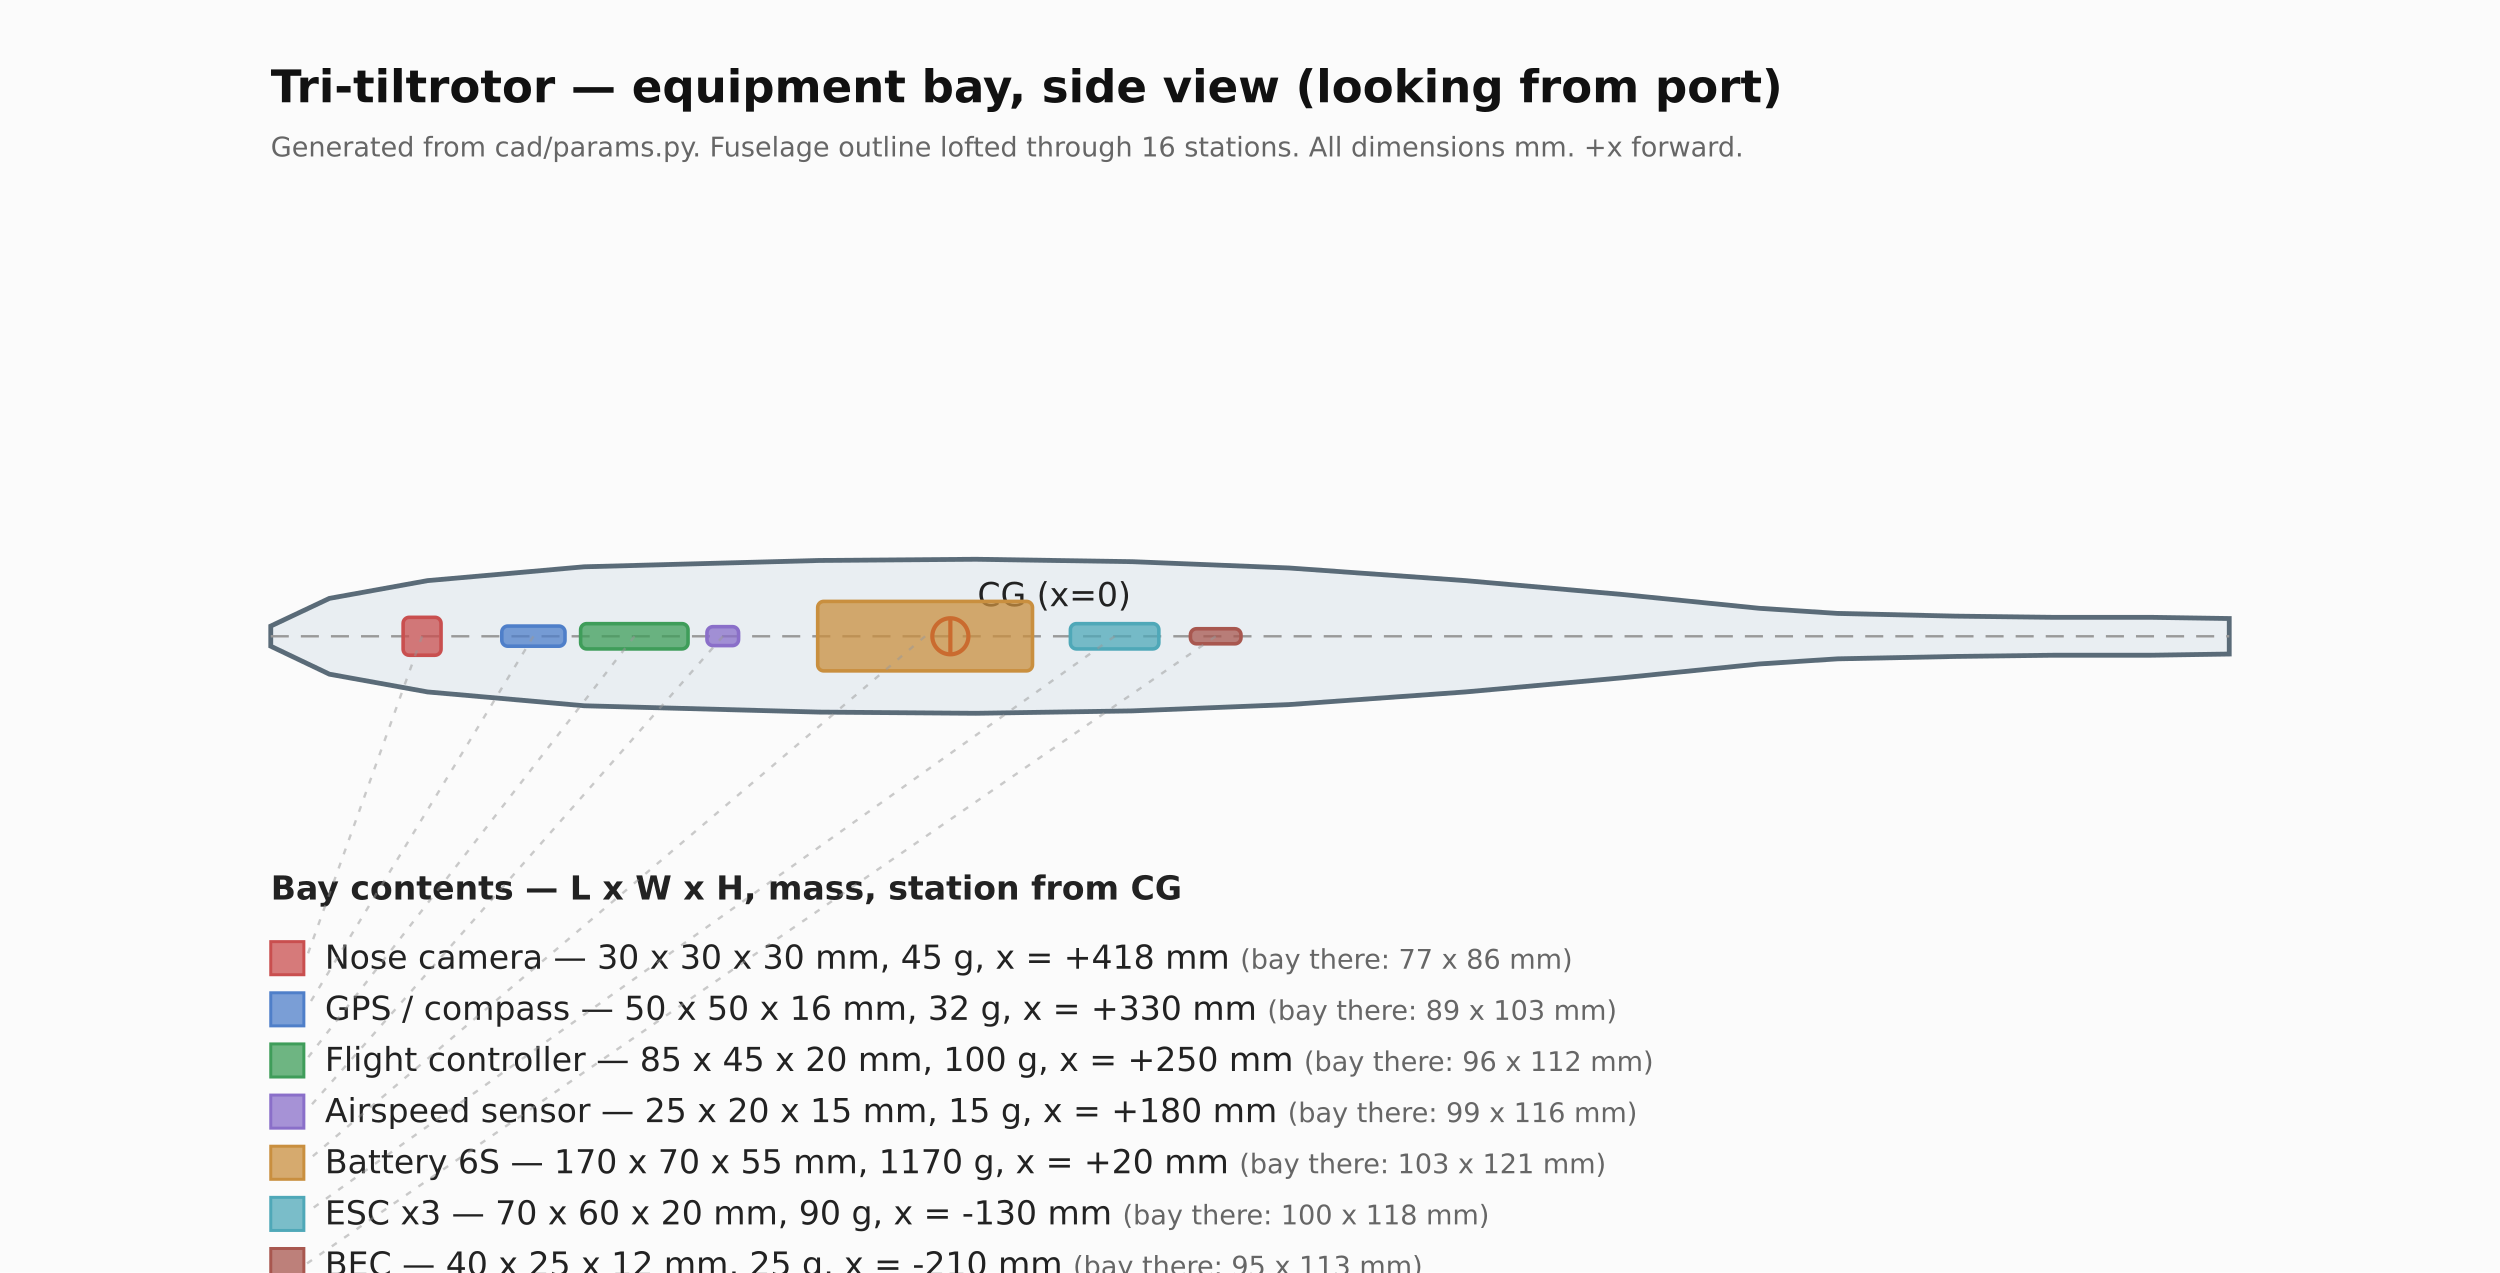
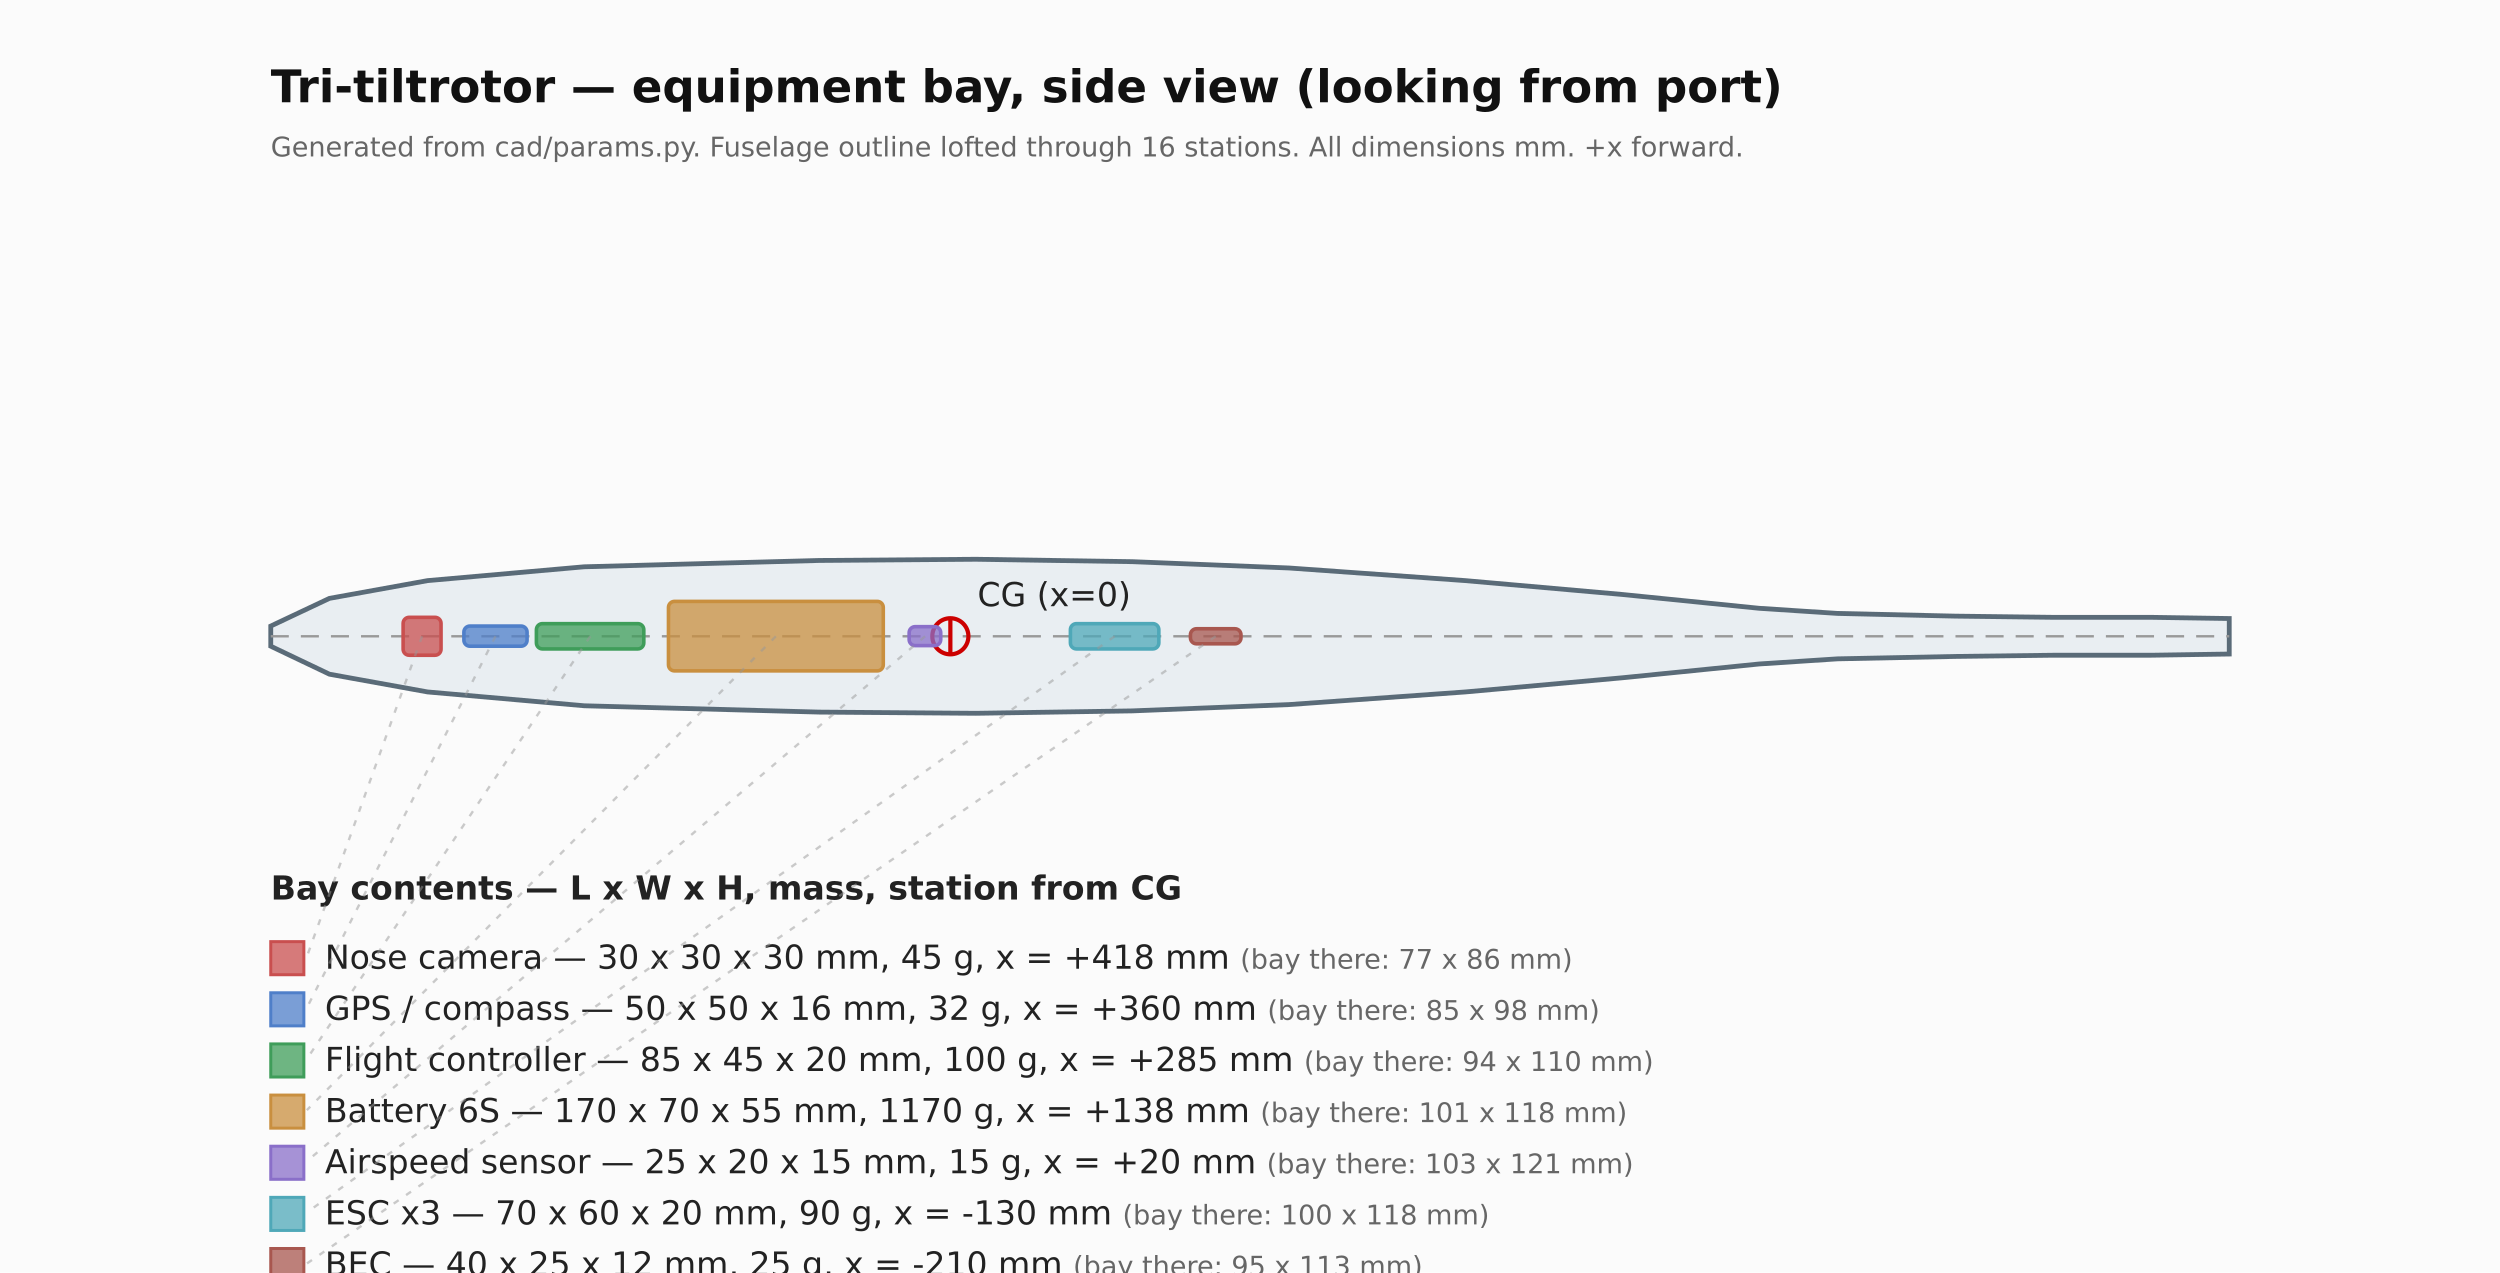
<svg xmlns="http://www.w3.org/2000/svg" width="831" height="423" viewBox="0 0 831 423">
  <style>text{font-family:DejaVu Sans,Arial,sans-serif}.t{font-size:11px;fill:#222}.s{font-size:9px;fill:#666}.h{font-size:15px;font-weight:600;fill:#111}.d{stroke:#999;stroke-width:0.8;fill:none}</style>
  <rect width="831" height="423" fill="#fbfbfb" />
  <text class="h" x="90" y="34">Tri-tiltrotor — equipment bay, side view (looking from port)</text>
  <text class="s" x="90" y="52">Generated from cad/params.py. Fuselage outline lofted through 16 stations. All dimensions mm. +x forward.</text>
  <polygon points="90.0,208.1 109.5,198.9 142.1,193.0 194.2,188.4 272.3,186.3 324.4,185.9 376.4,186.7 428.5,188.8 487.1,193.0 539.2,197.6 584.8,202.2 610.8,203.9 649.9,204.8 682.4,205.2 715.0,205.2 741.0,205.6 741.0,217.4 715.0,217.8 682.4,217.8 649.9,218.2 610.8,219.0 584.8,220.7 539.2,225.3 487.1,230.0 428.5,234.2 376.4,236.3 324.4,237.1 272.3,236.7 194.2,234.6 142.1,230.0 109.5,224.1 90.0,214.8" fill="#e9eef2" stroke="#5a6b78" stroke-width="1.6" />
  <line class="d" x1="90.0" y1="211.5" x2="741.0" y2="211.5" stroke-dasharray="6 4" />
  <circle cx="315.9" cy="211.5" r="6" fill="none" stroke="#c00" stroke-width="1.4" />
  <line x1="315.9" y1="205.5" x2="315.9" y2="217.5" stroke="#c00" stroke-width="1.4" />
  <text class="t" x="324.9" y="201.5" fill="#c00">CG (x=0)</text>
  <rect x="134.0" y="205.2" width="12.6" height="12.6" fill="#c94f4f" fill-opacity="0.75" stroke="#c94f4f" stroke-width="1.2" rx="2" />
-   <rect x="166.8" y="208.1" width="21.0" height="6.7" fill="#4f7fc9" fill-opacity="0.75" stroke="#4f7fc9" stroke-width="1.2" rx="2" />
-   <rect x="193.0" y="207.3" width="35.7" height="8.4" fill="#3f9d5a" fill-opacity="0.75" stroke="#3f9d5a" stroke-width="1.2" rx="2" />
-   <rect x="235.0" y="208.3" width="10.5" height="6.3" fill="#8a6fc9" fill-opacity="0.75" stroke="#8a6fc9" stroke-width="1.2" rx="2" />
-   <rect x="271.8" y="199.9" width="71.4" height="23.1" fill="#c98f3f" fill-opacity="0.75" stroke="#c98f3f" stroke-width="1.2" rx="2" />
+   <rect x="154.2" y="208.1" width="21.0" height="6.7" fill="#4f7fc9" fill-opacity="0.75" stroke="#4f7fc9" stroke-width="1.2" rx="2" />
+   <rect x="178.3" y="207.3" width="35.7" height="8.4" fill="#3f9d5a" fill-opacity="0.75" stroke="#3f9d5a" stroke-width="1.2" rx="2" />
+   <rect x="222.2" y="199.9" width="71.4" height="23.1" fill="#c98f3f" fill-opacity="0.75" stroke="#c98f3f" stroke-width="1.2" rx="2" />
+   <rect x="302.2" y="208.3" width="10.5" height="6.3" fill="#8a6fc9" fill-opacity="0.75" stroke="#8a6fc9" stroke-width="1.2" rx="2" />
  <rect x="355.8" y="207.3" width="29.4" height="8.4" fill="#4fa8b8" fill-opacity="0.75" stroke="#4fa8b8" stroke-width="1.2" rx="2" />
  <rect x="395.7" y="209.0" width="16.8" height="5.0" fill="#a8574f" fill-opacity="0.75" stroke="#a8574f" stroke-width="1.2" rx="2" />
  <text class="t" x="90" y="299" style="font-weight:600">Bay contents — L x W x H, mass, station from CG</text>
  <rect x="90" y="313" width="11" height="11" fill="#c94f4f" fill-opacity="0.75" stroke="#c94f4f" />
  <text class="t" x="108" y="322">Nose camera — 30 x 30 x 30 mm, 45 g, x = +418 mm <tspan class="s">(bay there: 77 x 86 mm)</tspan>
  </text>
  <line class="d" x1="140.3" y1="211.5" x2="102" y2="318" stroke-dasharray="2 3" stroke="#c94f4f" stroke-opacity="0.5" />
  <rect x="90" y="330" width="11" height="11" fill="#4f7fc9" fill-opacity="0.75" stroke="#4f7fc9" />
-   <text class="t" x="108" y="339">GPS / compass — 50 x 50 x 16 mm, 32 g, x = +330 mm <tspan class="s">(bay there: 89 x 103 mm)</tspan>
+   <text class="t" x="108" y="339">GPS / compass — 50 x 50 x 16 mm, 32 g, x = +360 mm <tspan class="s">(bay there: 85 x 98 mm)</tspan>
  </text>
-   <line class="d" x1="177.3" y1="211.5" x2="102" y2="335" stroke-dasharray="2 3" stroke="#4f7fc9" stroke-opacity="0.5" />
+   <line class="d" x1="164.7" y1="211.5" x2="102" y2="335" stroke-dasharray="2 3" stroke="#4f7fc9" stroke-opacity="0.5" />
  <rect x="90" y="347" width="11" height="11" fill="#3f9d5a" fill-opacity="0.75" stroke="#3f9d5a" />
-   <text class="t" x="108" y="356">Flight controller — 85 x 45 x 20 mm, 100 g, x = +250 mm <tspan class="s">(bay there: 96 x 112 mm)</tspan>
+   <text class="t" x="108" y="356">Flight controller — 85 x 45 x 20 mm, 100 g, x = +285 mm <tspan class="s">(bay there: 94 x 110 mm)</tspan>
  </text>
-   <line class="d" x1="210.9" y1="211.5" x2="102" y2="352" stroke-dasharray="2 3" stroke="#3f9d5a" stroke-opacity="0.5" />
-   <rect x="90" y="364" width="11" height="11" fill="#8a6fc9" fill-opacity="0.75" stroke="#8a6fc9" />
-   <text class="t" x="108" y="373">Airspeed sensor — 25 x 20 x 15 mm, 15 g, x = +180 mm <tspan class="s">(bay there: 99 x 116 mm)</tspan>
+   <line class="d" x1="196.2" y1="211.5" x2="102" y2="352" stroke-dasharray="2 3" stroke="#3f9d5a" stroke-opacity="0.5" />
+   <rect x="90" y="364" width="11" height="11" fill="#c98f3f" fill-opacity="0.75" stroke="#c98f3f" />
+   <text class="t" x="108" y="373">Battery 6S — 170 x 70 x 55 mm, 1170 g, x = +138 mm <tspan class="s">(bay there: 101 x 118 mm)</tspan>
  </text>
-   <line class="d" x1="240.3" y1="211.5" x2="102" y2="369" stroke-dasharray="2 3" stroke="#8a6fc9" stroke-opacity="0.5" />
-   <rect x="90" y="381" width="11" height="11" fill="#c98f3f" fill-opacity="0.75" stroke="#c98f3f" />
-   <text class="t" x="108" y="390">Battery 6S — 170 x 70 x 55 mm, 1170 g, x = +20 mm <tspan class="s">(bay there: 103 x 121 mm)</tspan>
+   <line class="d" x1="257.9" y1="211.5" x2="102" y2="369" stroke-dasharray="2 3" stroke="#c98f3f" stroke-opacity="0.5" />
+   <rect x="90" y="381" width="11" height="11" fill="#8a6fc9" fill-opacity="0.75" stroke="#8a6fc9" />
+   <text class="t" x="108" y="390">Airspeed sensor — 25 x 20 x 15 mm, 15 g, x = +20 mm <tspan class="s">(bay there: 103 x 121 mm)</tspan>
  </text>
-   <line class="d" x1="307.5" y1="211.5" x2="102" y2="386" stroke-dasharray="2 3" stroke="#c98f3f" stroke-opacity="0.5" />
+   <line class="d" x1="307.5" y1="211.5" x2="102" y2="386" stroke-dasharray="2 3" stroke="#8a6fc9" stroke-opacity="0.5" />
  <rect x="90" y="398" width="11" height="11" fill="#4fa8b8" fill-opacity="0.75" stroke="#4fa8b8" />
  <text class="t" x="108" y="407">ESC x3 — 70 x 60 x 20 mm, 90 g, x = -130 mm <tspan class="s">(bay there: 100 x 118 mm)</tspan>
  </text>
  <line class="d" x1="370.5" y1="211.5" x2="102" y2="403" stroke-dasharray="2 3" stroke="#4fa8b8" stroke-opacity="0.5" />
  <rect x="90" y="415" width="11" height="11" fill="#a8574f" fill-opacity="0.75" stroke="#a8574f" />
  <text class="t" x="108" y="424">BEC — 40 x 25 x 12 mm, 25 g, x = -210 mm <tspan class="s">(bay there: 95 x 113 mm)</tspan>
  </text>
  <line class="d" x1="404.1" y1="211.5" x2="102" y2="420" stroke-dasharray="2 3" stroke="#a8574f" stroke-opacity="0.5" />
  <text class="t" x="90" y="450">Equipment total 1477 g of a 1680 g budget. Fuselage 1550 mm long, max section 122 mm tall, fineness 12.7.</text>
  <text class="s" x="90" y="467">Servos are NOT in the fuselage: 4 control-surface servos sit in the wing and V-tail bays, 2 tilt servos in the nacelle yokes. Servo rail needs 15 A peak, hence the separate BEC.</text>
</svg>
